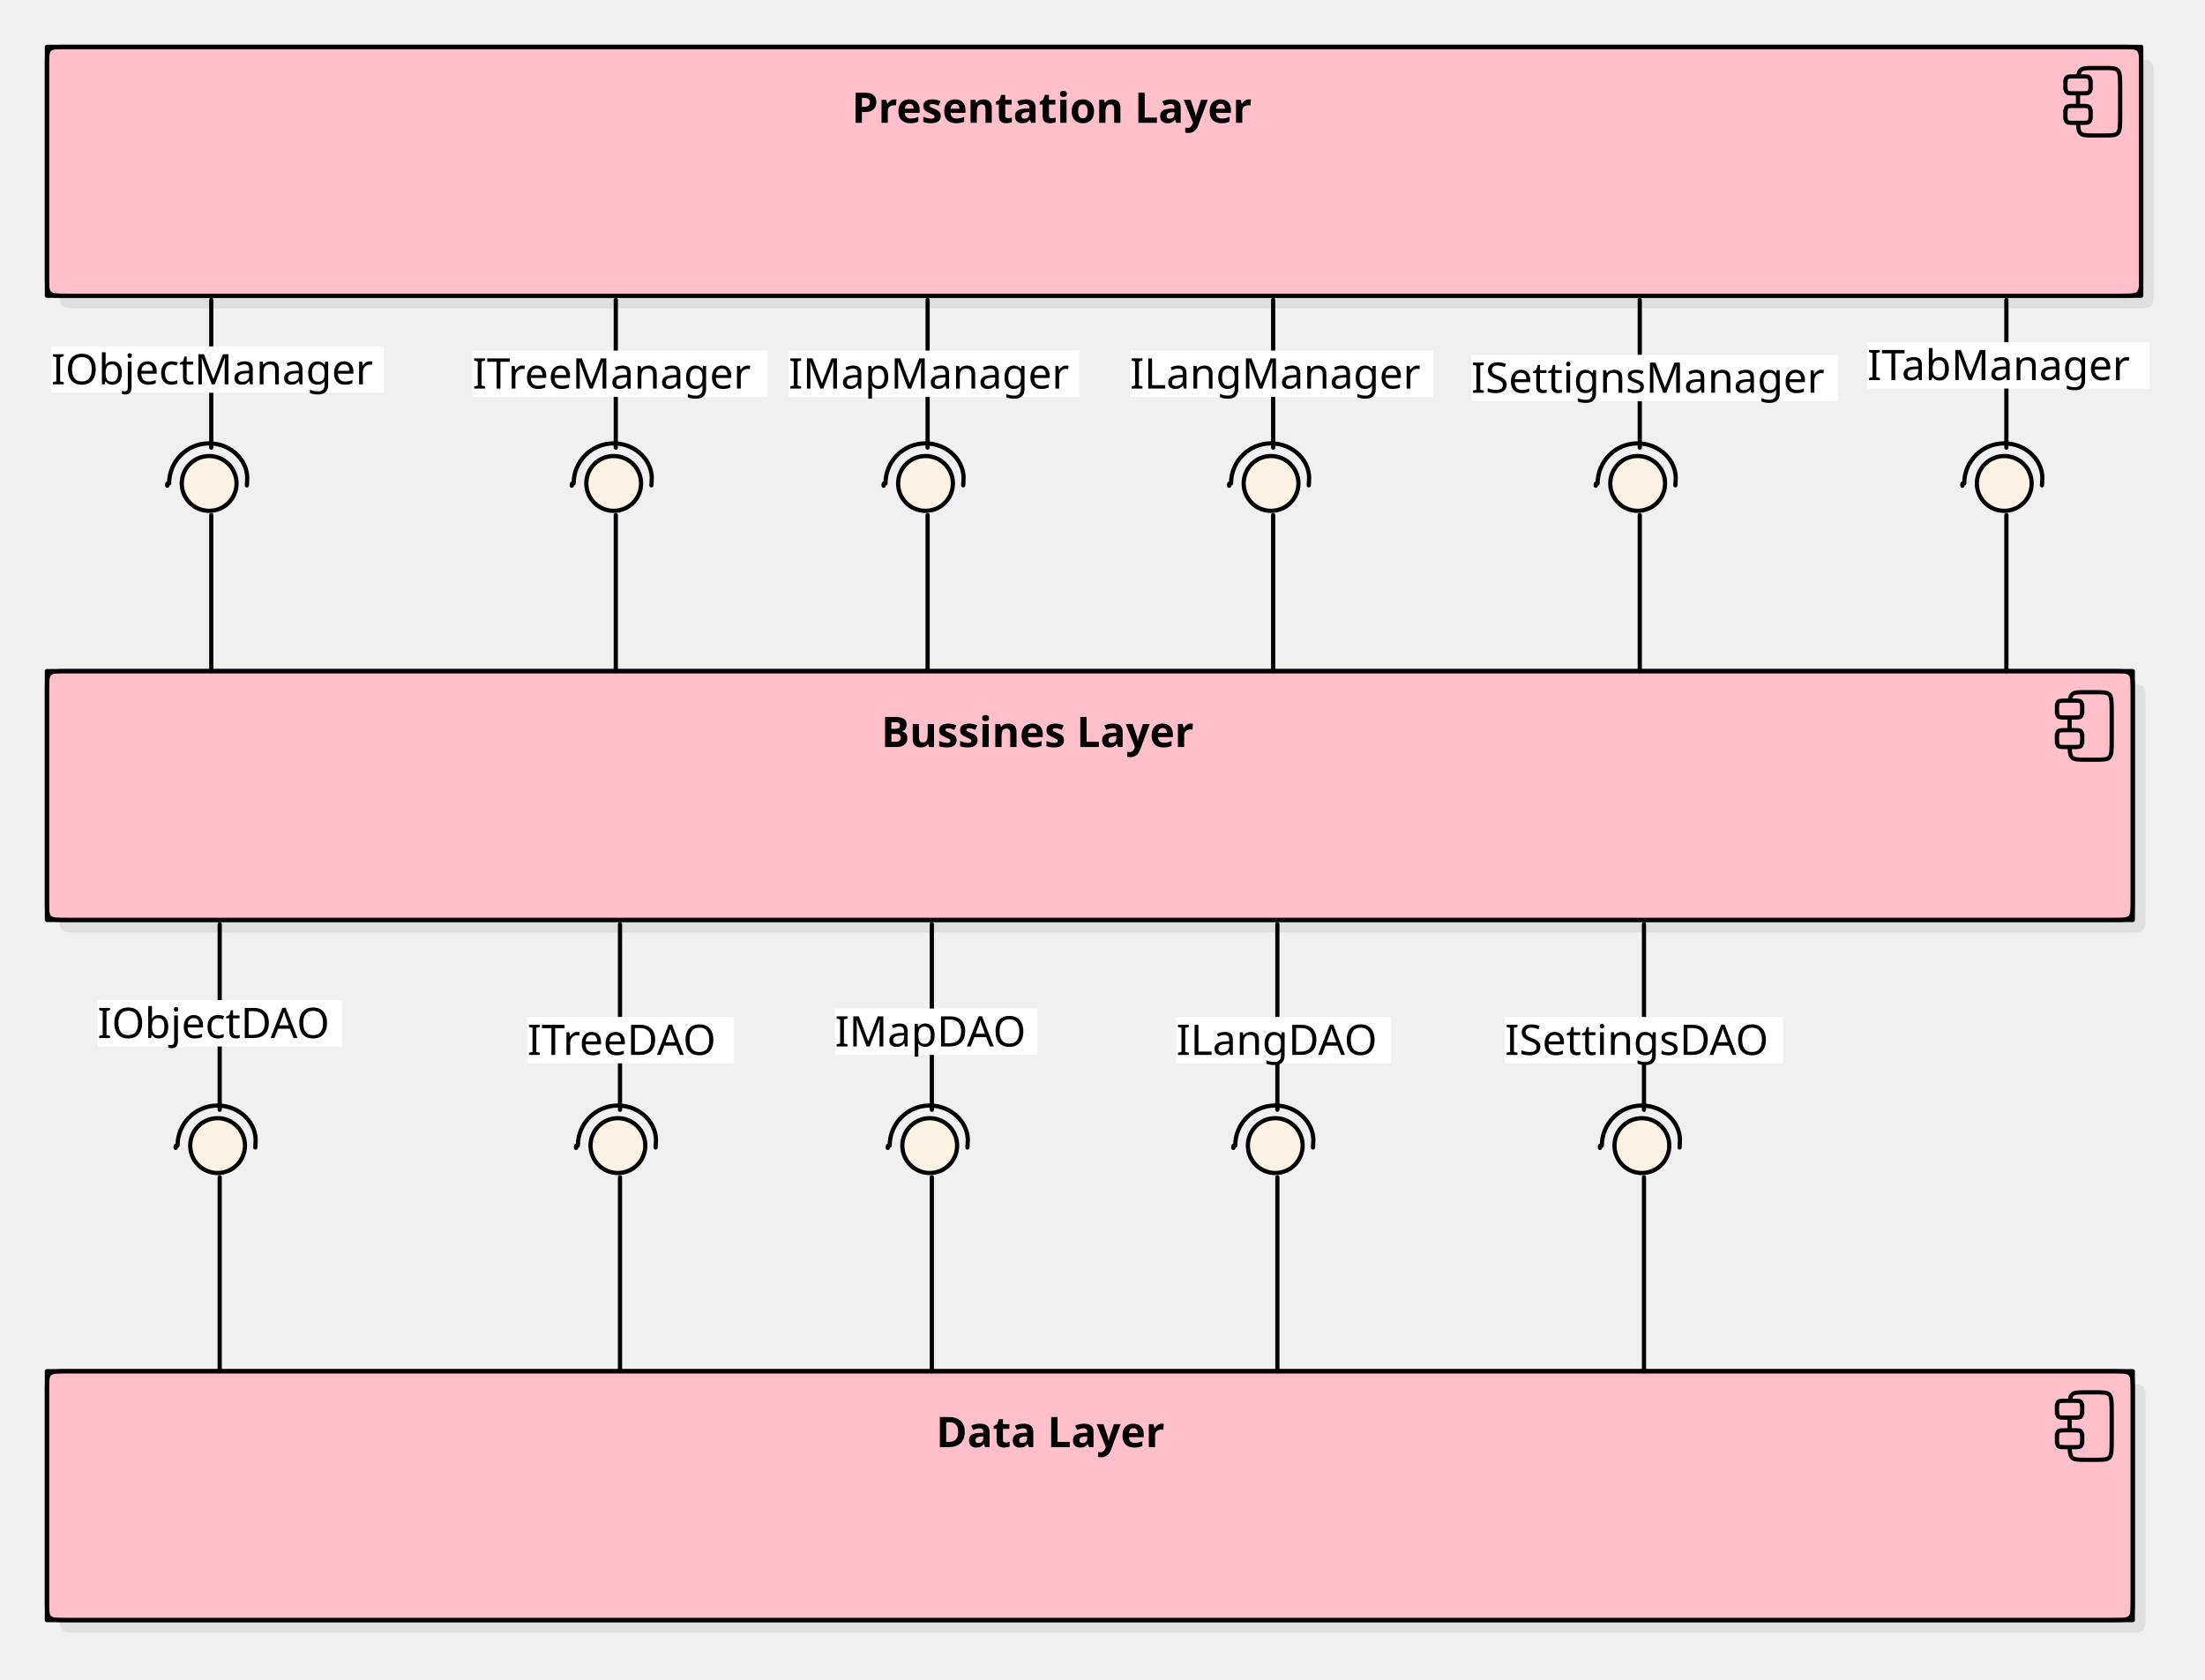
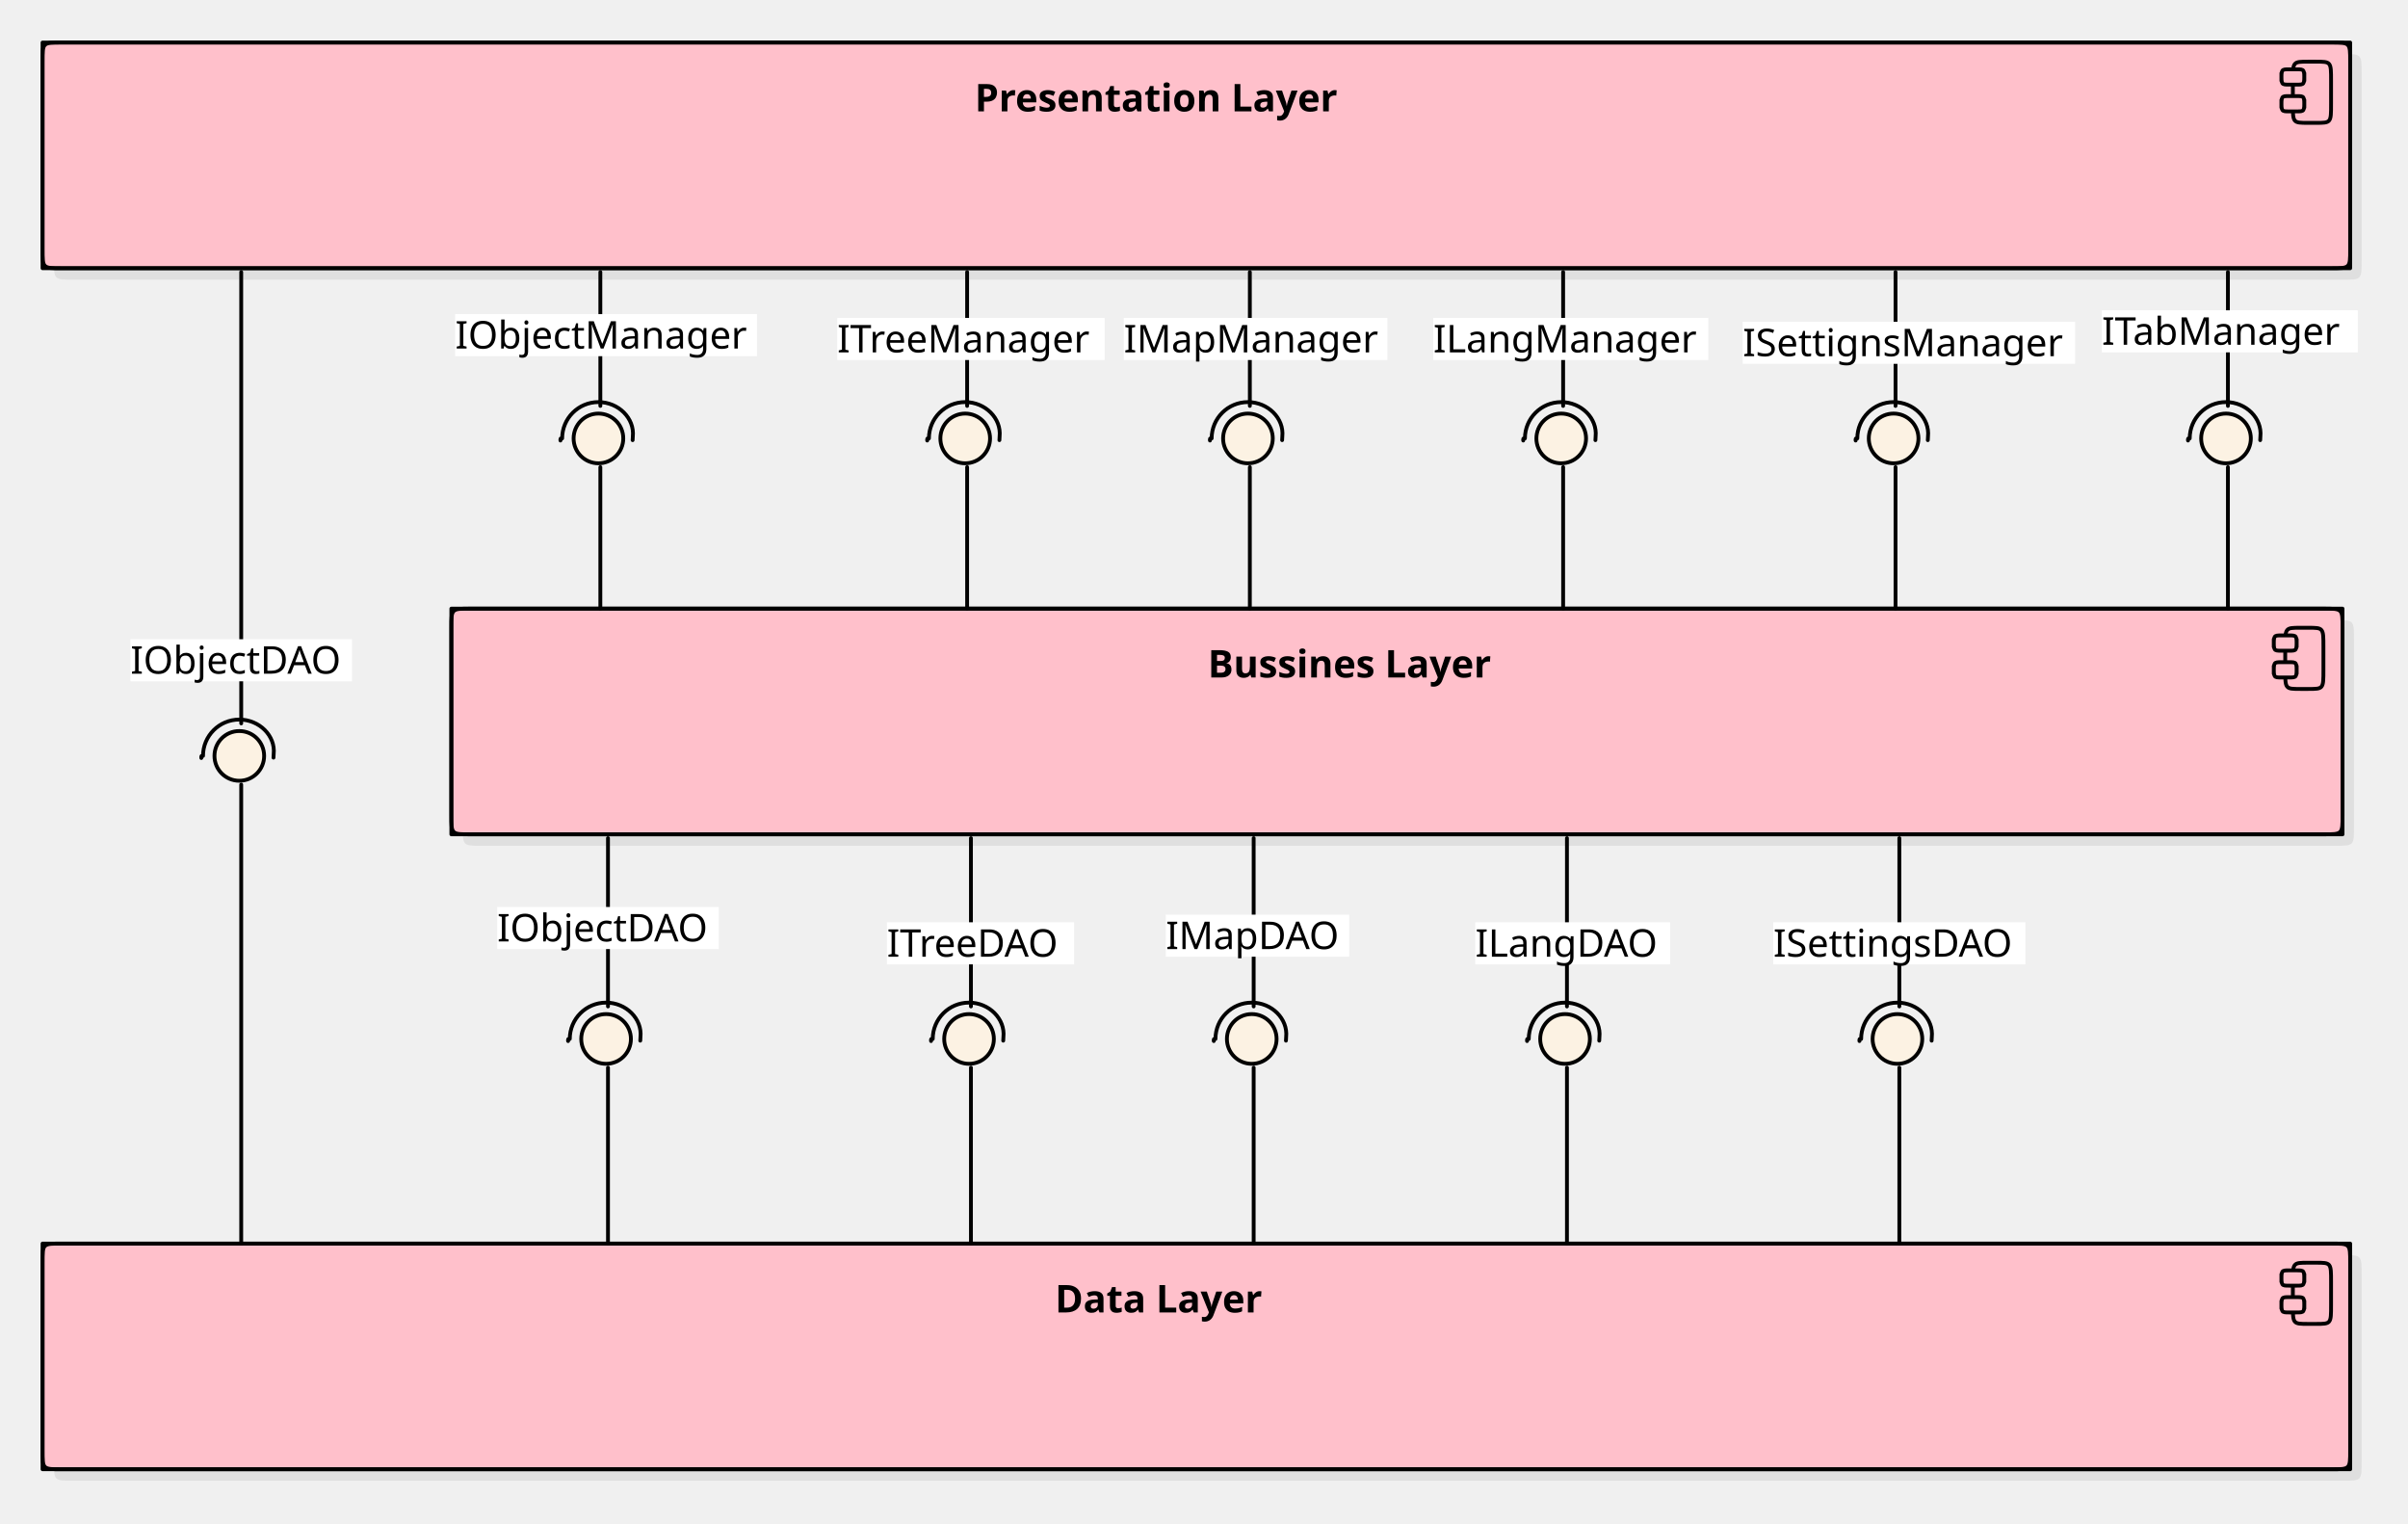
- <svg xmlns="http://www.w3.org/2000/svg" version="1.1" preserveAspectRatio="xMidYMid" xml:space="preserve" width="375.952pt" height="286.414pt" viewBox="129.946 67.065 375.952 286.414">
+ <svg xmlns="http://www.w3.org/2000/svg" version="1.1" preserveAspectRatio="xMidYMid" xml:space="preserve" width="452.828pt" height="286.414pt" viewBox="64.565 67.065 452.828 286.414">
  <g transform="matrix(1 0 0 -1 0 816)">
    <g stroke="#000000" fill="none" fill-rule="evenodd" stroke-width="1" stroke-linecap="round" stroke-linejoin="round" stroke-miterlimit="3" letter-spacing="normal" font-weight="normal" font-style="normal" baseline-shift="0">
      <g transform="matrix(0.75 0 0 0.75 0 816.45)">
        <g transform="matrix(0.957955 0 0 -0.958916 0 0)" font-family="ArialUnicode" font-size="10">
-           <path fill="#DFDFDF" stroke="none" d="M195 113C195 108 195 108 200 108H687C692 108 692 108 692 113v49C692 167 692 167 687 167H200C195 167 195 167 195 162V113" />
-           <path fill="#FFC0CB" stroke="none" d="M192 110C192 105 192 105 197 105H684C689 105 689 105 689 110v49C689 164 689 164 684 164H197C192 164 192 164 192 159V110" />
-           <path d="M192 110C192 105 192 105 197 105H684C689 105 689 105 689 110v49C689 164 689 164 684 164H197C192 164 192 164 192 159V110m0 0C192 105 192 105 197 105H684C689 105 689 105 689 110v49C689 164 689 164 684 164H197C192 164 192 164 192 159V110" />
-           <rect x="192" y="105" width="497" height="59" />
-           <text transform="matrix(1 0 0 1 383 114)" fill="#000000" font-weight="bold" stroke="none">
+           <path fill="#DFDFDF" stroke="none" d="M104 113C104 108 104 108 109 108H703C708 108 708 108 708 113v49C708 167 708 167 703 167H109C104 167 104 167 104 162V113" />
+           <path fill="#FFC0CB" stroke="none" d="M101 110C101 105 101 105 106 105H700C705 105 705 105 705 110v49C705 164 705 164 700 164H106C101 164 101 164 101 159V110" />
+           <path d="M101 110C101 105 101 105 106 105H700C705 105 705 105 705 110v49C705 164 705 164 700 164H106C101 164 101 164 101 159V110m0 0C101 105 101 105 106 105H700C705 105 705 105 705 110v49C705 164 705 164 700 164H106C101 164 101 164 101 159V110" />
+           <rect x="101" y="105" width="604" height="59" />
+           <text transform="matrix(1 0 0 1 345 114)" fill="#000000" font-weight="bold" stroke="none">
            <tspan dx="0 " x="0" y="9">Presentation Layer</tspan>
          </text>
-           <path fill="#FFC0CB" stroke="none" d="M674 115C674 110 674 110 678 110h2C684 110 684 110 684 115v6C684 126 684 126 680 126h-2C674 126 674 126 674 121v-6" />
-           <path d="M674 115C674 110 674 110 678 110h2C684 110 684 110 684 115v6C684 126 684 126 680 126h-2C674 126 674 126 674 121v-6" />
-           <path fill="#FFC0CB" stroke="none" d="M671 115C671 112 671 112 673 112h2C677 112 677 112 677 115v-2C677 116 677 116 675 116h-2C671 116 671 116 671 113v2" />
-           <path d="M671 115C671 112 671 112 673 112h2C677 112 677 112 677 115v-2C677 116 677 116 675 116h-2C671 116 671 116 671 113v2" />
-           <path fill="#FFC0CB" stroke="none" d="M671 122C671 119 671 119 673 119h2C677 119 677 119 677 122v-2C677 123 677 123 675 123h-2C671 123 671 123 671 120v2" />
-           <path d="M671 122C671 119 671 119 673 119h2C677 119 677 119 677 122v-2C677 123 677 123 675 123h-2C671 123 671 123 671 120v2" />
-           <path fill="#DFDFDF" stroke="none" d="M195 261C195 256 195 256 200 256H685C690 256 690 256 690 261v49C690 315 690 315 685 315H200C195 315 195 315 195 310V261" />
-           <path fill="#FFC0CB" stroke="none" d="M192 258C192 253 192 253 197 253H682C687 253 687 253 687 258v49C687 312 687 312 682 312H197C192 312 192 312 192 307V258" />
-           <path d="M192 258C192 253 192 253 197 253H682C687 253 687 253 687 258v49C687 312 687 312 682 312H197C192 312 192 312 192 307V258m0 0C192 253 192 253 197 253H682C687 253 687 253 687 258v49C687 312 687 312 682 312H197C192 312 192 312 192 307V258" />
-           <rect x="192" y="253" width="495" height="59" />
-           <text transform="matrix(1 0 0 1 390 262)" fill="#000000" font-weight="bold" stroke="none">
+           <path fill="#FFC0CB" stroke="none" d="M690 115C690 110 690 110 694 110h2C700 110 700 110 700 115v6C700 126 700 126 696 126h-2C690 126 690 126 690 121v-6" />
+           <path d="M690 115C690 110 690 110 694 110h2C700 110 700 110 700 115v6C700 126 700 126 696 126h-2C690 126 690 126 690 121v-6" />
+           <path fill="#FFC0CB" stroke="none" d="M687 115C687 112 687 112 689 112h2C693 112 693 112 693 115v-2C693 116 693 116 691 116h-2C687 116 687 116 687 113v2" />
+           <path d="M687 115C687 112 687 112 689 112h2C693 112 693 112 693 115v-2C693 116 693 116 691 116h-2C687 116 687 116 687 113v2" />
+           <path fill="#FFC0CB" stroke="none" d="M687 122C687 119 687 119 689 119h2C693 119 693 119 693 122v-2C693 123 693 123 691 123h-2C687 123 687 123 687 120v2" />
+           <path d="M687 122C687 119 687 119 689 119h2C693 119 693 119 693 122v-2C693 123 693 123 691 123h-2C687 123 687 123 687 120v2" />
+           <path fill="#DFDFDF" stroke="none" d="M211 261C211 256 211 256 216 256H701C706 256 706 256 706 261v49C706 315 706 315 701 315H216C211 315 211 315 211 310V261" />
+           <path fill="#FFC0CB" stroke="none" d="M208 258C208 253 208 253 213 253H698C703 253 703 253 703 258v49C703 312 703 312 698 312H213C208 312 208 312 208 307V258" />
+           <path d="M208 258C208 253 208 253 213 253H698C703 253 703 253 703 258v49C703 312 703 312 698 312H213C208 312 208 312 208 307V258m0 0C208 253 208 253 213 253H698C703 253 703 253 703 258v49C703 312 703 312 698 312H213C208 312 208 312 208 307V258" />
+           <rect x="208" y="253" width="495" height="59" />
+           <text transform="matrix(1 0 0 1 406 262)" fill="#000000" font-weight="bold" stroke="none">
            <tspan dx="0 " x="0" y="9">Bussines Layer</tspan>
          </text>
-           <path fill="#FFC0CB" stroke="none" d="M672 263C672 258 672 258 676 258h2C682 258 682 258 682 263v6C682 274 682 274 678 274h-2C672 274 672 274 672 269v-6" />
-           <path d="M672 263C672 258 672 258 676 258h2C682 258 682 258 682 263v6C682 274 682 274 678 274h-2C672 274 672 274 672 269v-6" />
-           <path fill="#FFC0CB" stroke="none" d="M669 263C669 260 669 260 671 260h2C675 260 675 260 675 263v-2C675 264 675 264 673 264h-2C669 264 669 264 669 261v2" />
-           <path d="M669 263C669 260 669 260 671 260h2C675 260 675 260 675 263v-2C675 264 675 264 673 264h-2C669 264 669 264 669 261v2" />
-           <path fill="#FFC0CB" stroke="none" d="M669 270C669 267 669 267 671 267h2C675 267 675 267 675 270v-2C675 271 675 271 673 271h-2C669 271 669 271 669 268v2" />
-           <path d="M669 270C669 267 669 267 671 267h2C675 267 675 267 675 270v-2C675 271 675 271 673 271h-2C669 271 669 271 669 268v2" />
-           <path fill="#DFDFDF" stroke="none" d="M195 427C195 422 195 422 200 422H685C690 422 690 422 690 427v49C690 481 690 481 685 481H200C195 481 195 481 195 476V427" />
-           <path fill="#FFC0CB" stroke="none" d="M192 424C192 419 192 419 197 419H682C687 419 687 419 687 424v49C687 478 687 478 682 478H197C192 478 192 478 192 473V424" />
-           <path d="M192 424C192 419 192 419 197 419H682C687 419 687 419 687 424v49C687 478 687 478 682 478H197C192 478 192 478 192 473V424m0 0C192 419 192 419 197 419H682C687 419 687 419 687 424v49C687 478 687 478 682 478H197C192 478 192 478 192 473V424" />
-           <rect x="192" y="419" width="495" height="59" />
-           <text transform="matrix(1 0 0 1 403 428)" fill="#000000" font-weight="bold" stroke="none">
+           <path fill="#FFC0CB" stroke="none" d="M688 263C688 258 688 258 692 258h2C698 258 698 258 698 263v6C698 274 698 274 694 274h-2C688 274 688 274 688 269v-6" />
+           <path d="M688 263C688 258 688 258 692 258h2C698 258 698 258 698 263v6C698 274 698 274 694 274h-2C688 274 688 274 688 269v-6" />
+           <path fill="#FFC0CB" stroke="none" d="M685 263C685 260 685 260 687 260h2C691 260 691 260 691 263v-2C691 264 691 264 689 264h-2C685 264 685 264 685 261v2" />
+           <path d="M685 263C685 260 685 260 687 260h2C691 260 691 260 691 263v-2C691 264 691 264 689 264h-2C685 264 685 264 685 261v2" />
+           <path fill="#FFC0CB" stroke="none" d="M685 270C685 267 685 267 687 267h2C691 267 691 267 691 270v-2C691 271 691 271 689 271h-2C685 271 685 271 685 268v2" />
+           <path d="M685 270C685 267 685 267 687 267h2C691 267 691 267 691 270v-2C691 271 691 271 689 271h-2C685 271 685 271 685 268v2" />
+           <path fill="#DFDFDF" stroke="none" d="M104 427C104 422 104 422 109 422H703C708 422 708 422 708 427v49C708 481 708 481 703 481H109C104 481 104 481 104 476V427" />
+           <path fill="#FFC0CB" stroke="none" d="M101 424C101 419 101 419 106 419H700C705 419 705 419 705 424v49C705 478 705 478 700 478H106C101 478 101 478 101 473V424" />
+           <path d="M101 424C101 419 101 419 106 419H700C705 419 705 419 705 424v49C705 478 705 478 700 478H106C101 478 101 478 101 473V424m0 0C101 419 101 419 106 419H700C705 419 705 419 705 424v49C705 478 705 478 700 478H106C101 478 101 478 101 473V424" />
+           <rect x="101" y="419" width="604" height="59" />
+           <text transform="matrix(1 0 0 1 366 428)" fill="#000000" font-weight="bold" stroke="none">
            <tspan dx="0 " x="0" y="9">Data Layer</tspan>
          </text>
-           <path fill="#FFC0CB" stroke="none" d="M672 429C672 424 672 424 676 424h2C682 424 682 424 682 429v6C682 440 682 440 678 440h-2C672 440 672 440 672 435v-6" />
-           <path d="M672 429C672 424 672 424 676 424h2C682 424 682 424 682 429v6C682 440 682 440 678 440h-2C672 440 672 440 672 435v-6" />
-           <path fill="#FFC0CB" stroke="none" d="M669 429C669 426 669 426 671 426h2C675 426 675 426 675 429v-2C675 430 675 430 673 430h-2C669 430 669 430 669 427v2" />
-           <path d="M669 429C669 426 669 426 671 426h2C675 426 675 426 675 429v-2C675 430 675 430 673 430h-2C669 430 669 430 669 427v2" />
-           <path fill="#FFC0CB" stroke="none" d="M669 436C669 433 669 433 671 433h2C675 433 675 433 675 436v-2C675 437 675 437 673 437h-2C669 437 669 437 669 434v2" />
-           <path d="M669 436C669 433 669 433 671 433h2C675 433 675 433 675 436v-2C675 437 675 437 673 437h-2C669 437 669 437 669 434v2" />
-           <path d="M571 313v44M579.45 365.95C579.48 365.63 579.5 365.32 579.5 365C580 360.25 575.75 356 570.5 356C565.25 356 561 360.25 561 365.5C560.5 365.35 560.52 365.7 560.56 366.05M571 373v46" />
-           <path fill="#FCF2E3" stroke="none" d="M564 365.5C564 361.91 566.91 359 570.5 359C574.09 359 577 361.91 577 365.5C577 369.09 574.09 372 570.5 372C566.91 372 564 369.09 564 365.5" />
-           <path d="M564 365.5C564 361.91 566.91 359 570.5 359C574.09 359 577 361.91 577 365.5C577 369.09 574.09 372 570.5 372C566.91 372 564 369.09 564 365.5M328 313v44M336.45 365.95C336.48 365.63 336.5 365.32 336.5 365C337 360.25 332.75 356 327.5 356C322.25 356 318 360.25 318 365.5C317.5 365.35 317.52 365.7 317.56 366.05M328 373v46" />
-           <path fill="#FCF2E3" stroke="none" d="M321 365.5C321 361.91 323.91 359 327.5 359C331.09 359 334 361.91 334 365.5C334 369.09 331.09 372 327.5 372C323.91 372 321 369.09 321 365.5" />
-           <path d="M321 365.5C321 361.91 323.91 359 327.5 359C331.09 359 334 361.91 334 365.5C334 369.09 331.09 372 327.5 372C323.91 372 321 369.09 321 365.5M484 313v44M492.45 365.95C492.48 365.63 492.5 365.32 492.5 365C493 360.25 488.75 356 483.5 356C478.25 356 474 360.25 474 365.5C473.5 365.35 473.52 365.7 473.56 366.05M484 373v46" />
-           <path fill="#FCF2E3" stroke="none" d="M477 365.5C477 361.91 479.91 359 483.5 359C487.09 359 490 361.91 490 365.5C490 369.09 487.09 372 483.5 372C479.91 372 477 369.09 477 365.5" />
-           <path d="M477 365.5C477 361.91 479.91 359 483.5 359C487.09 359 490 361.91 490 365.5C490 369.09 487.09 372 483.5 372C479.91 372 477 369.09 477 365.5M402 313v44M410.45 365.95C410.48 365.63 410.5 365.32 410.5 365C411 360.25 406.75 356 401.5 356C396.25 356 392 360.25 392 365.5C391.5 365.35 391.52 365.7 391.56 366.05M402 373v46" />
-           <path fill="#FCF2E3" stroke="none" d="M395 365.5C395 361.91 397.91 359 401.5 359C405.09 359 408 361.91 408 365.5C408 369.09 405.09 372 401.5 372C397.91 372 395 369.09 395 365.5" />
-           <path d="M395 365.5C395 361.91 397.91 359 401.5 359C405.09 359 408 361.91 408 365.5C408 369.09 405.09 372 401.5 372C397.91 372 395 369.09 395 365.5M233 313v44M241.45 365.95C241.48 365.63 241.5 365.32 241.5 365C242 360.25 237.75 356 232.5 356C227.25 356 223 360.25 223 365.5C222.5 365.35 222.52 365.7 222.56 366.05M233 373v46" />
-           <path fill="#FCF2E3" stroke="none" d="M226 365.5C226 361.91 228.91 359 232.5 359C236.09 359 239 361.91 239 365.5C239 369.09 236.09 372 232.5 372C228.91 372 226 369.09 226 365.5" />
-           <path d="M226 365.5C226 361.91 228.91 359 232.5 359C236.09 359 239 361.91 239 365.5C239 369.09 236.09 372 232.5 372C228.91 372 226 369.09 226 365.5M570 165v35M578.45 208.95C578.48 208.63 578.5 208.32 578.5 208C579 203.25 574.75 199 569.5 199C564.25 199 560 203.25 560 208.5C559.5 208.35 559.52 208.7 559.56 209.05M570 216v37" />
-           <path fill="#FCF2E3" stroke="none" d="M563 208.5C563 204.91 565.91 202 569.5 202C573.09 202 576 204.91 576 208.5C576 212.09 573.09 215 569.5 215C565.91 215 563 212.09 563 208.5" />
-           <path d="M563 208.5C563 204.91 565.91 202 569.5 202C573.09 202 576 204.91 576 208.5C576 212.09 573.09 215 569.5 215C565.91 215 563 212.09 563 208.5M483 165v35M491.45 208.95C491.48 208.63 491.5 208.32 491.5 208C492 203.25 487.75 199 482.5 199C477.25 199 473 203.25 473 208.5C472.5 208.35 472.52 208.7 472.56 209.05M483 216v37" />
-           <path fill="#FCF2E3" stroke="none" d="M476 208.5C476 204.91 478.91 202 482.5 202C486.09 202 489 204.91 489 208.5C489 212.09 486.09 215 482.5 215C478.91 215 476 212.09 476 208.5" />
-           <path d="M476 208.5C476 204.91 478.91 202 482.5 202C486.09 202 489 204.91 489 208.5C489 212.09 486.09 215 482.5 215C478.91 215 476 212.09 476 208.5M401 165v35M409.45 208.95C409.48 208.63 409.5 208.32 409.5 208C410 203.25 405.75 199 400.5 199C395.25 199 391 203.25 391 208.5C390.5 208.35 390.52 208.7 390.56 209.05M401 216v37" />
-           <path fill="#FCF2E3" stroke="none" d="M394 208.5C394 204.91 396.91 202 400.5 202C404.09 202 407 204.91 407 208.5C407 212.09 404.09 215 400.5 215C396.91 215 394 212.09 394 208.5" />
-           <path d="M394 208.5C394 204.91 396.91 202 400.5 202C404.09 202 407 204.91 407 208.5C407 212.09 404.09 215 400.5 215C396.91 215 394 212.09 394 208.5M327 165v35M335.45 208.95C335.48 208.63 335.5 208.32 335.5 208C336 203.25 331.75 199 326.5 199C321.25 199 317 203.25 317 208.5C316.5 208.35 316.52 208.7 316.56 209.05M327 216v37" />
-           <path fill="#FCF2E3" stroke="none" d="M320 208.5C320 204.91 322.91 202 326.5 202C330.09 202 333 204.91 333 208.5C333 212.09 330.09 215 326.5 215C322.91 215 320 212.09 320 208.5" />
-           <path d="M320 208.5C320 204.91 322.91 202 326.5 202C330.09 202 333 204.91 333 208.5C333 212.09 330.09 215 326.5 215C322.91 215 320 212.09 320 208.5M231 165v35M239.45 208.95C239.48 208.63 239.5 208.32 239.5 208C240 203.25 235.75 199 230.5 199C225.25 199 221 203.25 221 208.5C220.5 208.35 220.52 208.7 220.56 209.05M231 216v37" />
-           <path fill="#FCF2E3" stroke="none" d="M224 208.5C224 204.91 226.91 202 230.5 202C234.09 202 237 204.91 237 208.5C237 212.09 234.09 215 230.5 215C226.91 215 224 212.09 224 208.5" />
-           <path d="M224 208.5C224 204.91 226.91 202 230.5 202C234.09 202 237 204.91 237 208.5C237 212.09 234.09 215 230.5 215C226.91 215 224 212.09 224 208.5M657 165v35M665.45 208.95C665.48 208.63 665.5 208.32 665.5 208C666 203.25 661.75 199 656.5 199C651.25 199 647 203.25 647 208.5C646.5 208.35 646.52 208.7 646.56 209.05M657 216v37" />
-           <path fill="#FCF2E3" stroke="none" d="M650 208.5C650 204.91 652.91 202 656.5 202C660.09 202 663 204.91 663 208.5C663 212.09 660.09 215 656.5 215C652.91 215 650 212.09 650 208.5" />
-           <path d="M650 208.5C650 204.91 652.91 202 656.5 202C660.09 202 663 204.91 663 208.5C663 212.09 660.09 215 656.5 215C652.91 215 650 212.09 650 208.5" />
-           <g transform="matrix(1 0 0 -1 530 178)">
+           <path fill="#FFC0CB" stroke="none" d="M690 429C690 424 690 424 694 424h2C700 424 700 424 700 429v6C700 440 700 440 696 440h-2C690 440 690 440 690 435v-6" />
+           <path d="M690 429C690 424 690 424 694 424h2C700 424 700 424 700 429v6C700 440 700 440 696 440h-2C690 440 690 440 690 435v-6" />
+           <path fill="#FFC0CB" stroke="none" d="M687 429C687 426 687 426 689 426h2C693 426 693 426 693 429v-2C693 430 693 430 691 430h-2C687 430 687 430 687 427v2" />
+           <path d="M687 429C687 426 687 426 689 426h2C693 426 693 426 693 429v-2C693 430 693 430 691 430h-2C687 430 687 430 687 427v2" />
+           <path fill="#FFC0CB" stroke="none" d="M687 436C687 433 687 433 689 433h2C693 433 693 433 693 436v-2C693 437 693 437 691 437h-2C687 437 687 437 687 434v2" />
+           <path d="M687 436C687 433 687 433 689 433h2C693 433 693 433 693 436v-2C693 437 693 437 691 437h-2C687 437 687 437 687 434v2" />
+           <path d="M587 313v44M595.45 365.95C595.48 365.63 595.5 365.32 595.5 365C596 360.25 591.75 356 586.5 356C581.25 356 577 360.25 577 365.5C576.5 365.35 576.52 365.7 576.56 366.05M587 373v46" />
+           <path fill="#FCF2E3" stroke="none" d="M580 365.5C580 361.91 582.91 359 586.5 359C590.09 359 593 361.91 593 365.5C593 369.09 590.09 372 586.5 372C582.91 372 580 369.09 580 365.5" />
+           <path d="M580 365.5C580 361.91 582.91 359 586.5 359C590.09 359 593 361.91 593 365.5C593 369.09 590.09 372 586.5 372C582.91 372 580 369.09 580 365.5M344 313v44M352.45 365.95C352.48 365.63 352.5 365.32 352.5 365C353 360.25 348.75 356 343.5 356C338.25 356 334 360.25 334 365.5C333.5 365.35 333.52 365.7 333.56 366.05M344 373v46" />
+           <path fill="#FCF2E3" stroke="none" d="M337 365.5C337 361.91 339.91 359 343.5 359C347.09 359 350 361.91 350 365.5C350 369.09 347.09 372 343.5 372C339.91 372 337 369.09 337 365.5" />
+           <path d="M337 365.5C337 361.91 339.91 359 343.5 359C347.09 359 350 361.91 350 365.5C350 369.09 347.09 372 343.5 372C339.91 372 337 369.09 337 365.5M500 313v44M508.45 365.95C508.48 365.63 508.5 365.32 508.5 365C509 360.25 504.75 356 499.5 356C494.25 356 490 360.25 490 365.5C489.5 365.35 489.52 365.7 489.56 366.05M500 373v46" />
+           <path fill="#FCF2E3" stroke="none" d="M493 365.5C493 361.91 495.91 359 499.5 359C503.09 359 506 361.91 506 365.5C506 369.09 503.09 372 499.5 372C495.91 372 493 369.09 493 365.5" />
+           <path d="M493 365.5C493 361.91 495.91 359 499.5 359C503.09 359 506 361.91 506 365.5C506 369.09 503.09 372 499.5 372C495.91 372 493 369.09 493 365.5M418 313v44M426.45 365.95C426.48 365.63 426.5 365.32 426.5 365C427 360.25 422.75 356 417.5 356C412.25 356 408 360.25 408 365.5C407.5 365.35 407.52 365.7 407.56 366.05M418 373v46" />
+           <path fill="#FCF2E3" stroke="none" d="M411 365.5C411 361.91 413.91 359 417.5 359C421.09 359 424 361.91 424 365.5C424 369.09 421.09 372 417.5 372C413.91 372 411 369.09 411 365.5" />
+           <path d="M411 365.5C411 361.91 413.91 359 417.5 359C421.09 359 424 361.91 424 365.5C424 369.09 421.09 372 417.5 372C413.91 372 411 369.09 411 365.5M249 313v44M257.45 365.95C257.48 365.63 257.5 365.32 257.5 365C258 360.25 253.75 356 248.5 356C243.25 356 239 360.25 239 365.5C238.5 365.35 238.52 365.7 238.56 366.05M249 373v46" />
+           <path fill="#FCF2E3" stroke="none" d="M242 365.5C242 361.91 244.91 359 248.5 359C252.09 359 255 361.91 255 365.5C255 369.09 252.09 372 248.5 372C244.91 372 242 369.09 242 365.5" />
+           <path d="M242 365.5C242 361.91 244.91 359 248.5 359C252.09 359 255 361.91 255 365.5C255 369.09 252.09 372 248.5 372C244.91 372 242 369.09 242 365.5M586 165v35M594.45 208.95C594.48 208.63 594.5 208.32 594.5 208C595 203.25 590.75 199 585.5 199C580.25 199 576 203.25 576 208.5C575.5 208.35 575.52 208.7 575.56 209.05M586 216v37" />
+           <path fill="#FCF2E3" stroke="none" d="M579 208.5C579 204.91 581.91 202 585.5 202C589.09 202 592 204.91 592 208.5C592 212.09 589.09 215 585.5 215C581.91 215 579 212.09 579 208.5" />
+           <path d="M579 208.5C579 204.91 581.91 202 585.5 202C589.09 202 592 204.91 592 208.5C592 212.09 589.09 215 585.5 215C581.91 215 579 212.09 579 208.5M153 165V283M161.45 291.95C161.48 291.63 161.5 291.32 161.5 291C162 286.25 157.75 282 152.5 282C147.25 282 143 286.25 143 291.5C142.5 291.35 142.52 291.7 142.56 292.05M153 299V419" />
+           <path fill="#FCF2E3" stroke="none" d="M146 291.5C146 287.91 148.91 285 152.5 285C156.09 285 159 287.91 159 291.5C159 295.09 156.09 298 152.5 298C148.91 298 146 295.09 146 291.5" />
+           <path d="M146 291.5C146 287.91 148.91 285 152.5 285C156.09 285 159 287.91 159 291.5C159 295.09 156.09 298 152.5 298C148.91 298 146 295.09 146 291.5M499 165v35M507.45 208.95C507.48 208.63 507.5 208.32 507.5 208C508 203.25 503.75 199 498.5 199C493.25 199 489 203.25 489 208.5C488.5 208.35 488.52 208.7 488.56 209.05M499 216v37" />
+           <path fill="#FCF2E3" stroke="none" d="M492 208.5C492 204.91 494.91 202 498.5 202C502.09 202 505 204.91 505 208.5C505 212.09 502.09 215 498.5 215C494.91 215 492 212.09 492 208.5" />
+           <path d="M492 208.5C492 204.91 494.91 202 498.5 202C502.09 202 505 204.91 505 208.5C505 212.09 502.09 215 498.5 215C494.91 215 492 212.09 492 208.5M417 165v35M425.45 208.95C425.48 208.63 425.5 208.32 425.5 208C426 203.25 421.75 199 416.5 199C411.25 199 407 203.25 407 208.5C406.5 208.35 406.52 208.7 406.56 209.05M417 216v37" />
+           <path fill="#FCF2E3" stroke="none" d="M410 208.5C410 204.91 412.91 202 416.5 202C420.09 202 423 204.91 423 208.5C423 212.09 420.09 215 416.5 215C412.91 215 410 212.09 410 208.5" />
+           <path d="M410 208.5C410 204.91 412.91 202 416.5 202C420.09 202 423 204.91 423 208.5C423 212.09 420.09 215 416.5 215C412.91 215 410 212.09 410 208.5M343 165v35M351.45 208.95C351.48 208.63 351.5 208.32 351.5 208C352 203.25 347.75 199 342.5 199C337.25 199 333 203.25 333 208.5C332.5 208.35 332.52 208.7 332.56 209.05M343 216v37" />
+           <path fill="#FCF2E3" stroke="none" d="M336 208.5C336 204.91 338.91 202 342.5 202C346.09 202 349 204.91 349 208.5C349 212.09 346.09 215 342.5 215C338.91 215 336 212.09 336 208.5" />
+           <path d="M336 208.5C336 204.91 338.91 202 342.5 202C346.09 202 349 204.91 349 208.5C349 212.09 346.09 215 342.5 215C338.91 215 336 212.09 336 208.5M247 165v35M255.45 208.95C255.48 208.63 255.5 208.32 255.5 208C256 203.25 251.75 199 246.5 199C241.25 199 237 203.25 237 208.5C236.5 208.35 236.52 208.7 236.56 209.05M247 216v37" />
+           <path fill="#FCF2E3" stroke="none" d="M240 208.5C240 204.91 242.91 202 246.5 202C250.09 202 253 204.91 253 208.5C253 212.09 250.09 215 246.5 215C242.91 215 240 212.09 240 208.5" />
+           <path d="M240 208.5C240 204.91 242.91 202 246.5 202C250.09 202 253 204.91 253 208.5C253 212.09 250.09 215 246.5 215C242.91 215 240 212.09 240 208.5M673 165v35M681.45 208.95C681.48 208.63 681.5 208.32 681.5 208C682 203.25 677.75 199 672.5 199C667.25 199 663 203.25 663 208.5C662.5 208.35 662.52 208.7 662.56 209.05M673 216v37" />
+           <path fill="#FCF2E3" stroke="none" d="M666 208.5C666 204.91 668.91 202 672.5 202C676.09 202 679 204.91 679 208.5C679 212.09 676.09 215 672.5 215C668.91 215 666 212.09 666 208.5" />
+           <path d="M666 208.5C666 204.91 668.91 202 672.5 202C676.09 202 679 204.91 679 208.5C679 212.09 676.09 215 672.5 215C668.91 215 666 212.09 666 208.5" />
+           <g transform="matrix(1 0 0 -1 384 177)">
+             <rect fill="#FFFFFF" stroke="none" x="0" width="69" y="-11" height="11" />
+           </g>
+           <text transform="matrix(1 0 0 1 384 177)" fill="#000000" stroke="none">
+             <tspan dx="0 " x="0" y="9">IMapManager</tspan>
+           </text>
+           <g transform="matrix(1 0 0 -1 554 335)">
+             <rect fill="#FFFFFF" stroke="none" x="0" width="66" y="-11" height="11" />
+           </g>
+           <text transform="matrix(1 0 0 1 554 335)" fill="#000000" stroke="none">
+             <tspan dx="0 " x="0" y="9">ISettingsDAO</tspan>
+           </text>
+           <g transform="matrix(1 0 0 -1 124 261)">
+             <rect fill="#FFFFFF" stroke="none" x="0" width="58" y="-11" height="11" />
+           </g>
+           <text transform="matrix(1 0 0 1 124 261)" fill="#000000" stroke="none">
+             <tspan dx="0 " x="0" y="9">IObjectDAO</tspan>
+           </text>
+           <g transform="matrix(1 0 0 -1 476 335)">
+             <rect fill="#FFFFFF" stroke="none" x="0" width="51" y="-11" height="11" />
+           </g>
+           <text transform="matrix(1 0 0 1 476 335)" fill="#000000" stroke="none">
+             <tspan dx="0 " x="0" y="9">ILangDAO</tspan>
+           </text>
+           <g transform="matrix(1 0 0 -1 309 177)">
+             <rect fill="#FFFFFF" stroke="none" x="0" width="70" y="-11" height="11" />
+           </g>
+           <text transform="matrix(1 0 0 1 309 177)" fill="#000000" stroke="none">
+             <tspan dx="0 " x="0" y="9">ITreeManager</tspan>
+           </text>
+           <g transform="matrix(1 0 0 -1 395 333)">
+             <rect fill="#FFFFFF" stroke="none" x="0" width="48" y="-11" height="11" />
+           </g>
+           <text transform="matrix(1 0 0 1 395 333)" fill="#000000" stroke="none">
+             <tspan dx="0 " x="0" y="9">IMapDAO</tspan>
+           </text>
+           <g transform="matrix(1 0 0 -1 465 177)">
+             <rect fill="#FFFFFF" stroke="none" x="0" width="72" y="-11" height="11" />
+           </g>
+           <text transform="matrix(1 0 0 1 465 177)" fill="#000000" stroke="none">
+             <tspan dx="0 " x="0" y="9">ILangManager</tspan>
+           </text>
+           <g transform="matrix(1 0 0 -1 640 175)">
+             <rect fill="#FFFFFF" stroke="none" x="0" width="67" y="-11" height="11" />
+           </g>
+           <text transform="matrix(1 0 0 1 640 175)" fill="#000000" stroke="none">
+             <tspan dx="0 " x="0" y="9">ITabManager</tspan>
+           </text>
+           <g transform="matrix(1 0 0 -1 546 178)">
            <rect fill="#FFFFFF" stroke="none" x="0" width="87" y="-11" height="11" />
          </g>
-           <text transform="matrix(1 0 0 1 530 178)" fill="#000000" stroke="none">
+           <text transform="matrix(1 0 0 1 546 178)" fill="#000000" stroke="none">
            <tspan dx="0 " x="0" y="9">ISettignsManager</tspan>
          </text>
-           <g transform="matrix(1 0 0 -1 379 333)">
-             <rect fill="#FFFFFF" stroke="none" x="0" width="48" y="-11" height="11" />
+           <g transform="matrix(1 0 0 -1 220 331)">
+             <rect fill="#FFFFFF" stroke="none" x="0" width="58" y="-11" height="11" />
          </g>
-           <text transform="matrix(1 0 0 1 379 333)" fill="#000000" stroke="none">
-             <tspan dx="0 " x="0" y="9">IMapDAO</tspan>
+           <text transform="matrix(1 0 0 1 220 331)" fill="#000000" stroke="none">
+             <tspan dx="0 " x="0" y="9">IObjectDAO</tspan>
          </text>
-           <g transform="matrix(1 0 0 -1 624 175)">
-             <rect fill="#FFFFFF" stroke="none" x="0" width="67" y="-11" height="11" />
-           </g>
-           <text transform="matrix(1 0 0 1 624 175)" fill="#000000" stroke="none">
-             <tspan dx="0 " x="0" y="9">ITabManager</tspan>
-           </text>
-           <g transform="matrix(1 0 0 -1 368 177)">
-             <rect fill="#FFFFFF" stroke="none" x="0" width="69" y="-11" height="11" />
-           </g>
-           <text transform="matrix(1 0 0 1 368 177)" fill="#000000" stroke="none">
-             <tspan dx="0 " x="0" y="9">IMapManager</tspan>
-           </text>
-           <g transform="matrix(1 0 0 -1 460 335)">
-             <rect fill="#FFFFFF" stroke="none" x="0" width="51" y="-11" height="11" />
-           </g>
-           <text transform="matrix(1 0 0 1 460 335)" fill="#000000" stroke="none">
-             <tspan dx="0 " x="0" y="9">ILangDAO</tspan>
-           </text>
-           <g transform="matrix(1 0 0 -1 306 335)">
+           <g transform="matrix(1 0 0 -1 322 335)">
            <rect fill="#FFFFFF" stroke="none" x="0" width="49" y="-11" height="11" />
          </g>
-           <text transform="matrix(1 0 0 1 306 335)" fill="#000000" stroke="none">
+           <text transform="matrix(1 0 0 1 322 335)" fill="#000000" stroke="none">
            <tspan dx="0 " x="0" y="9">ITreeDAO</tspan>
          </text>
-           <g transform="matrix(1 0 0 -1 293 177)">
-             <rect fill="#FFFFFF" stroke="none" x="0" width="70" y="-11" height="11" />
-           </g>
-           <text transform="matrix(1 0 0 1 293 177)" fill="#000000" stroke="none">
-             <tspan dx="0 " x="0" y="9">ITreeManager</tspan>
-           </text>
-           <g transform="matrix(1 0 0 -1 538 335)">
-             <rect fill="#FFFFFF" stroke="none" x="0" width="66" y="-11" height="11" />
-           </g>
-           <text transform="matrix(1 0 0 1 538 335)" fill="#000000" stroke="none">
-             <tspan dx="0 " x="0" y="9">ISettingsDAO</tspan>
-           </text>
-           <g transform="matrix(1 0 0 -1 204 331)">
-             <rect fill="#FFFFFF" stroke="none" x="0" width="58" y="-11" height="11" />
-           </g>
-           <text transform="matrix(1 0 0 1 204 331)" fill="#000000" stroke="none">
-             <tspan dx="0 " x="0" y="9">IObjectDAO</tspan>
-           </text>
-           <g transform="matrix(1 0 0 -1 193 176)">
+           <g transform="matrix(1 0 0 -1 209 176)">
            <rect fill="#FFFFFF" stroke="none" x="0" width="79" y="-11" height="11" />
          </g>
-           <text transform="matrix(1 0 0 1 193 176)" fill="#000000" stroke="none">
+           <text transform="matrix(1 0 0 1 209 176)" fill="#000000" stroke="none">
            <tspan dx="0 " x="0" y="9">IObjectManager</tspan>
-           </text>
-           <g transform="matrix(1 0 0 -1 449 177)">
-             <rect fill="#FFFFFF" stroke="none" x="0" width="72" y="-11" height="11" />
-           </g>
-           <text transform="matrix(1 0 0 1 449 177)" fill="#000000" stroke="none">
-             <tspan dx="0 " x="0" y="9">ILangManager</tspan>
          </text>
        </g>
      </g>
    </g>
  </g>
</svg>
